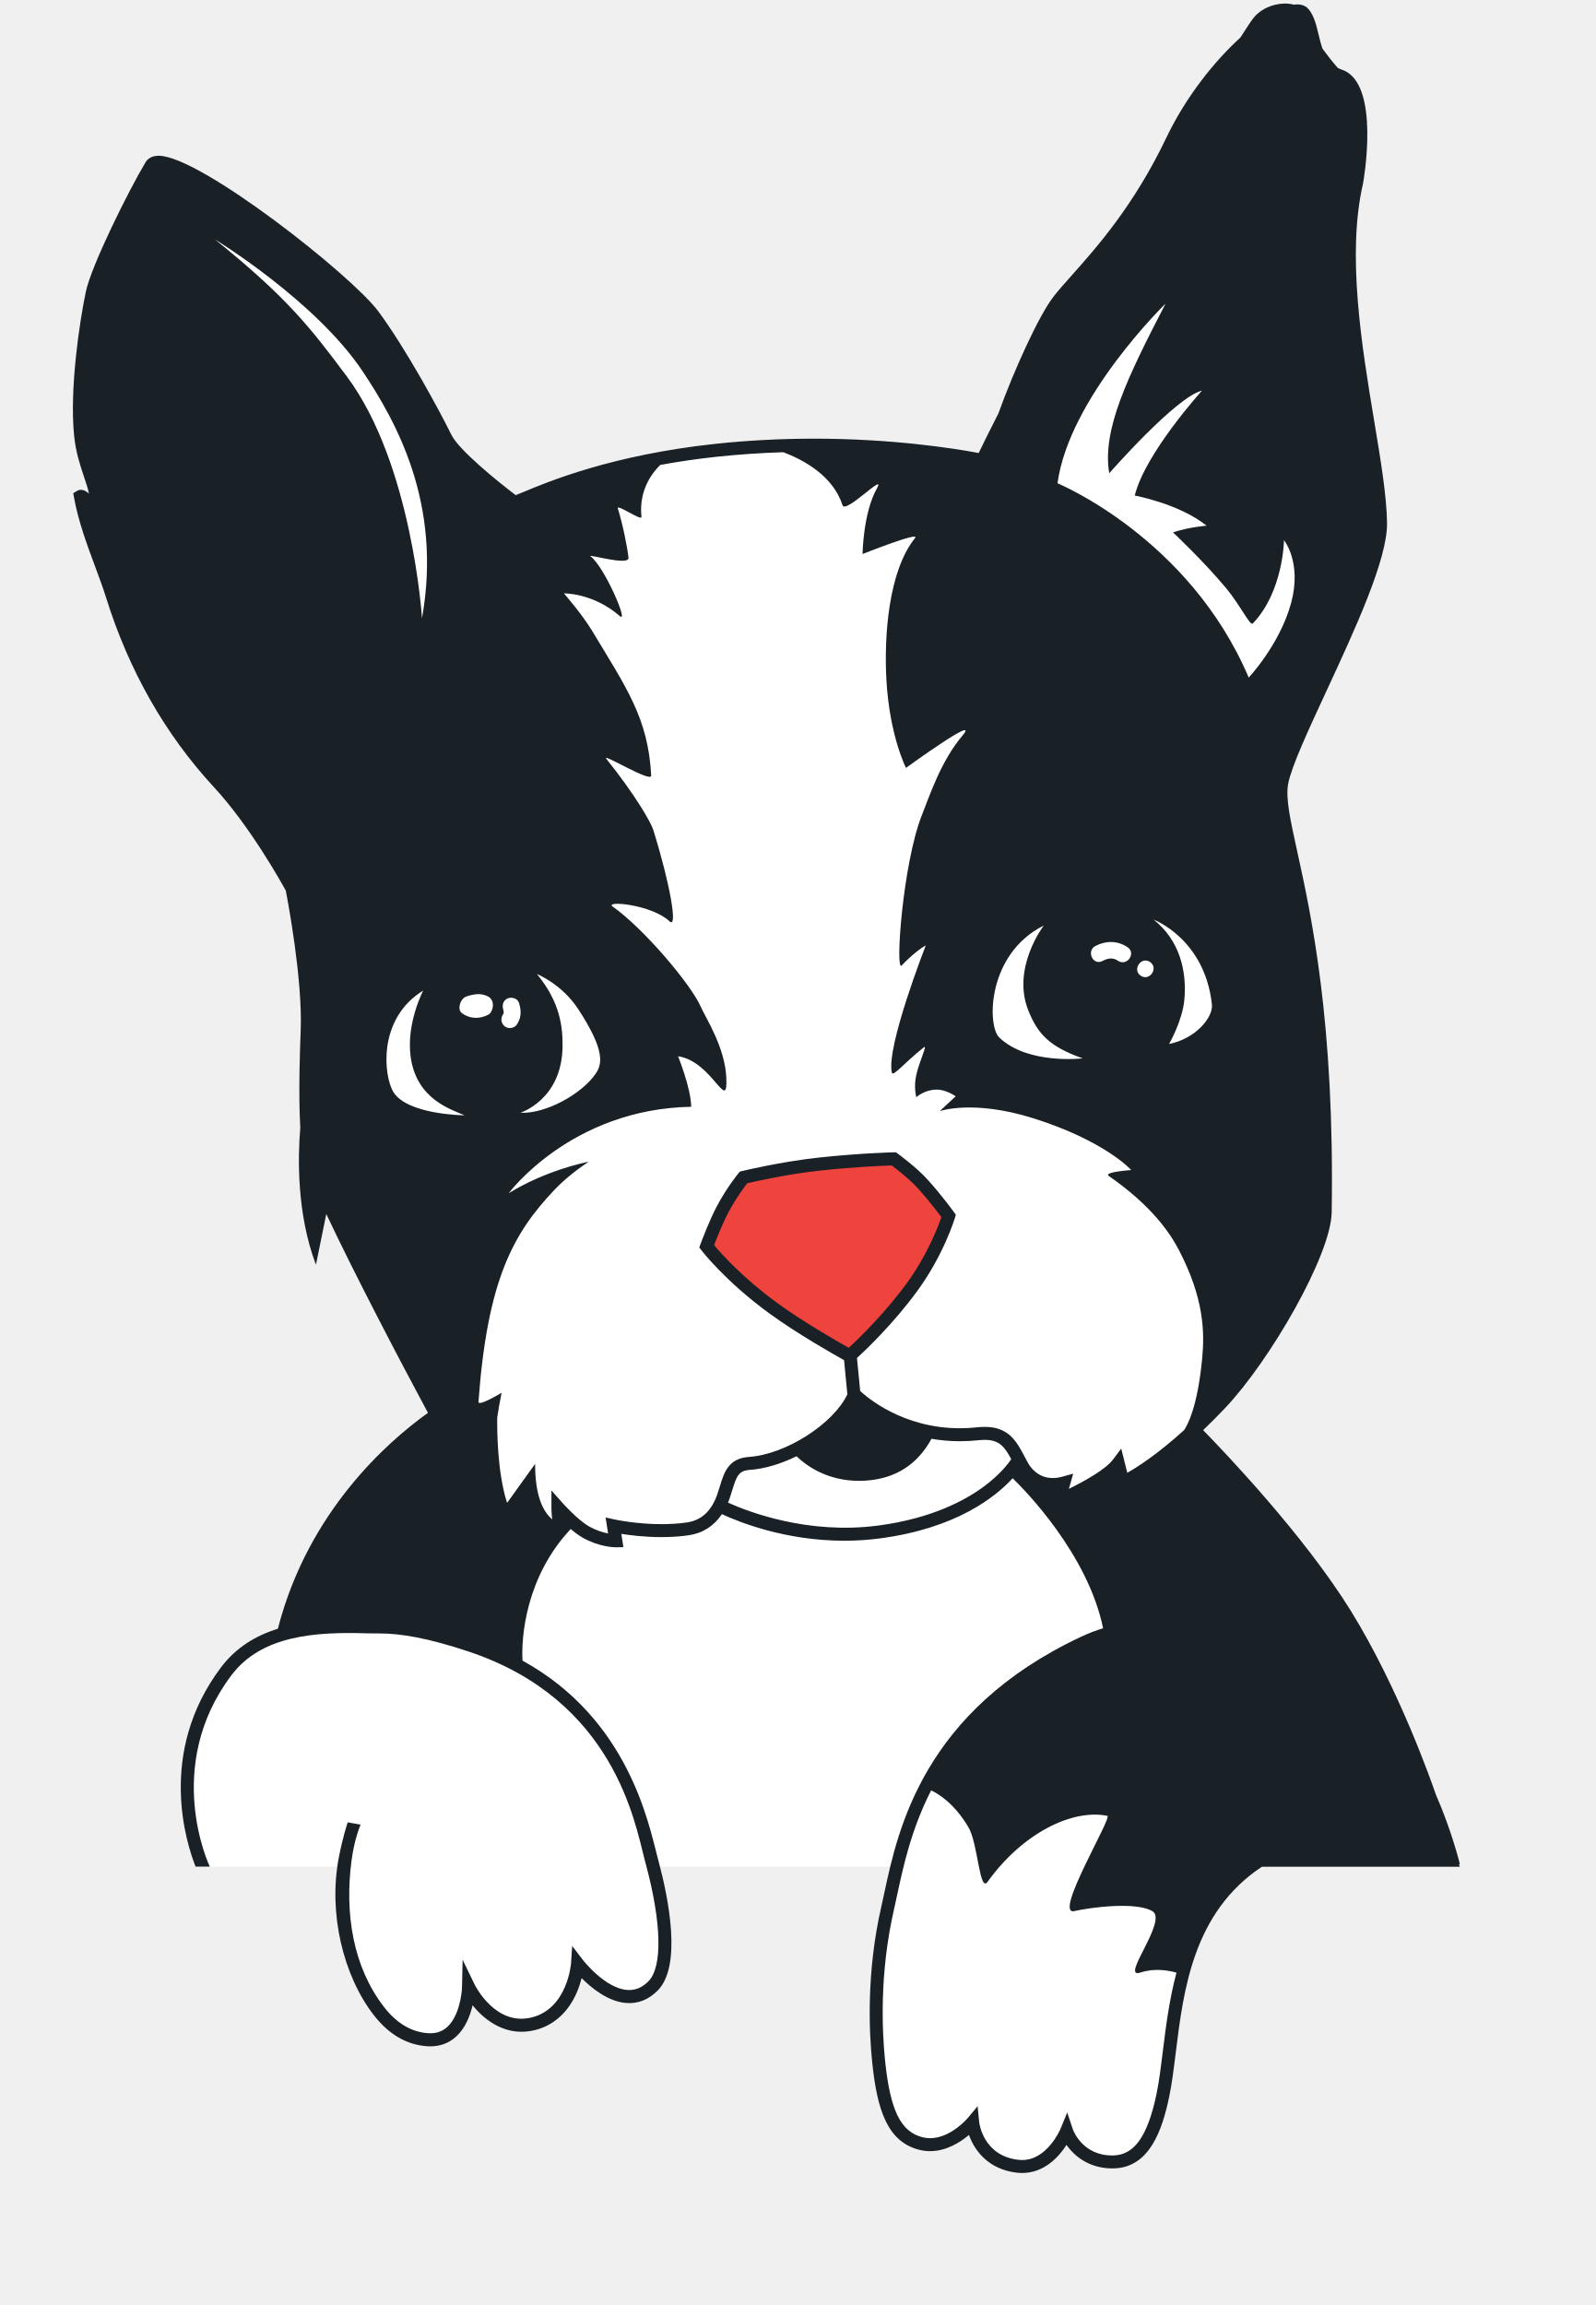
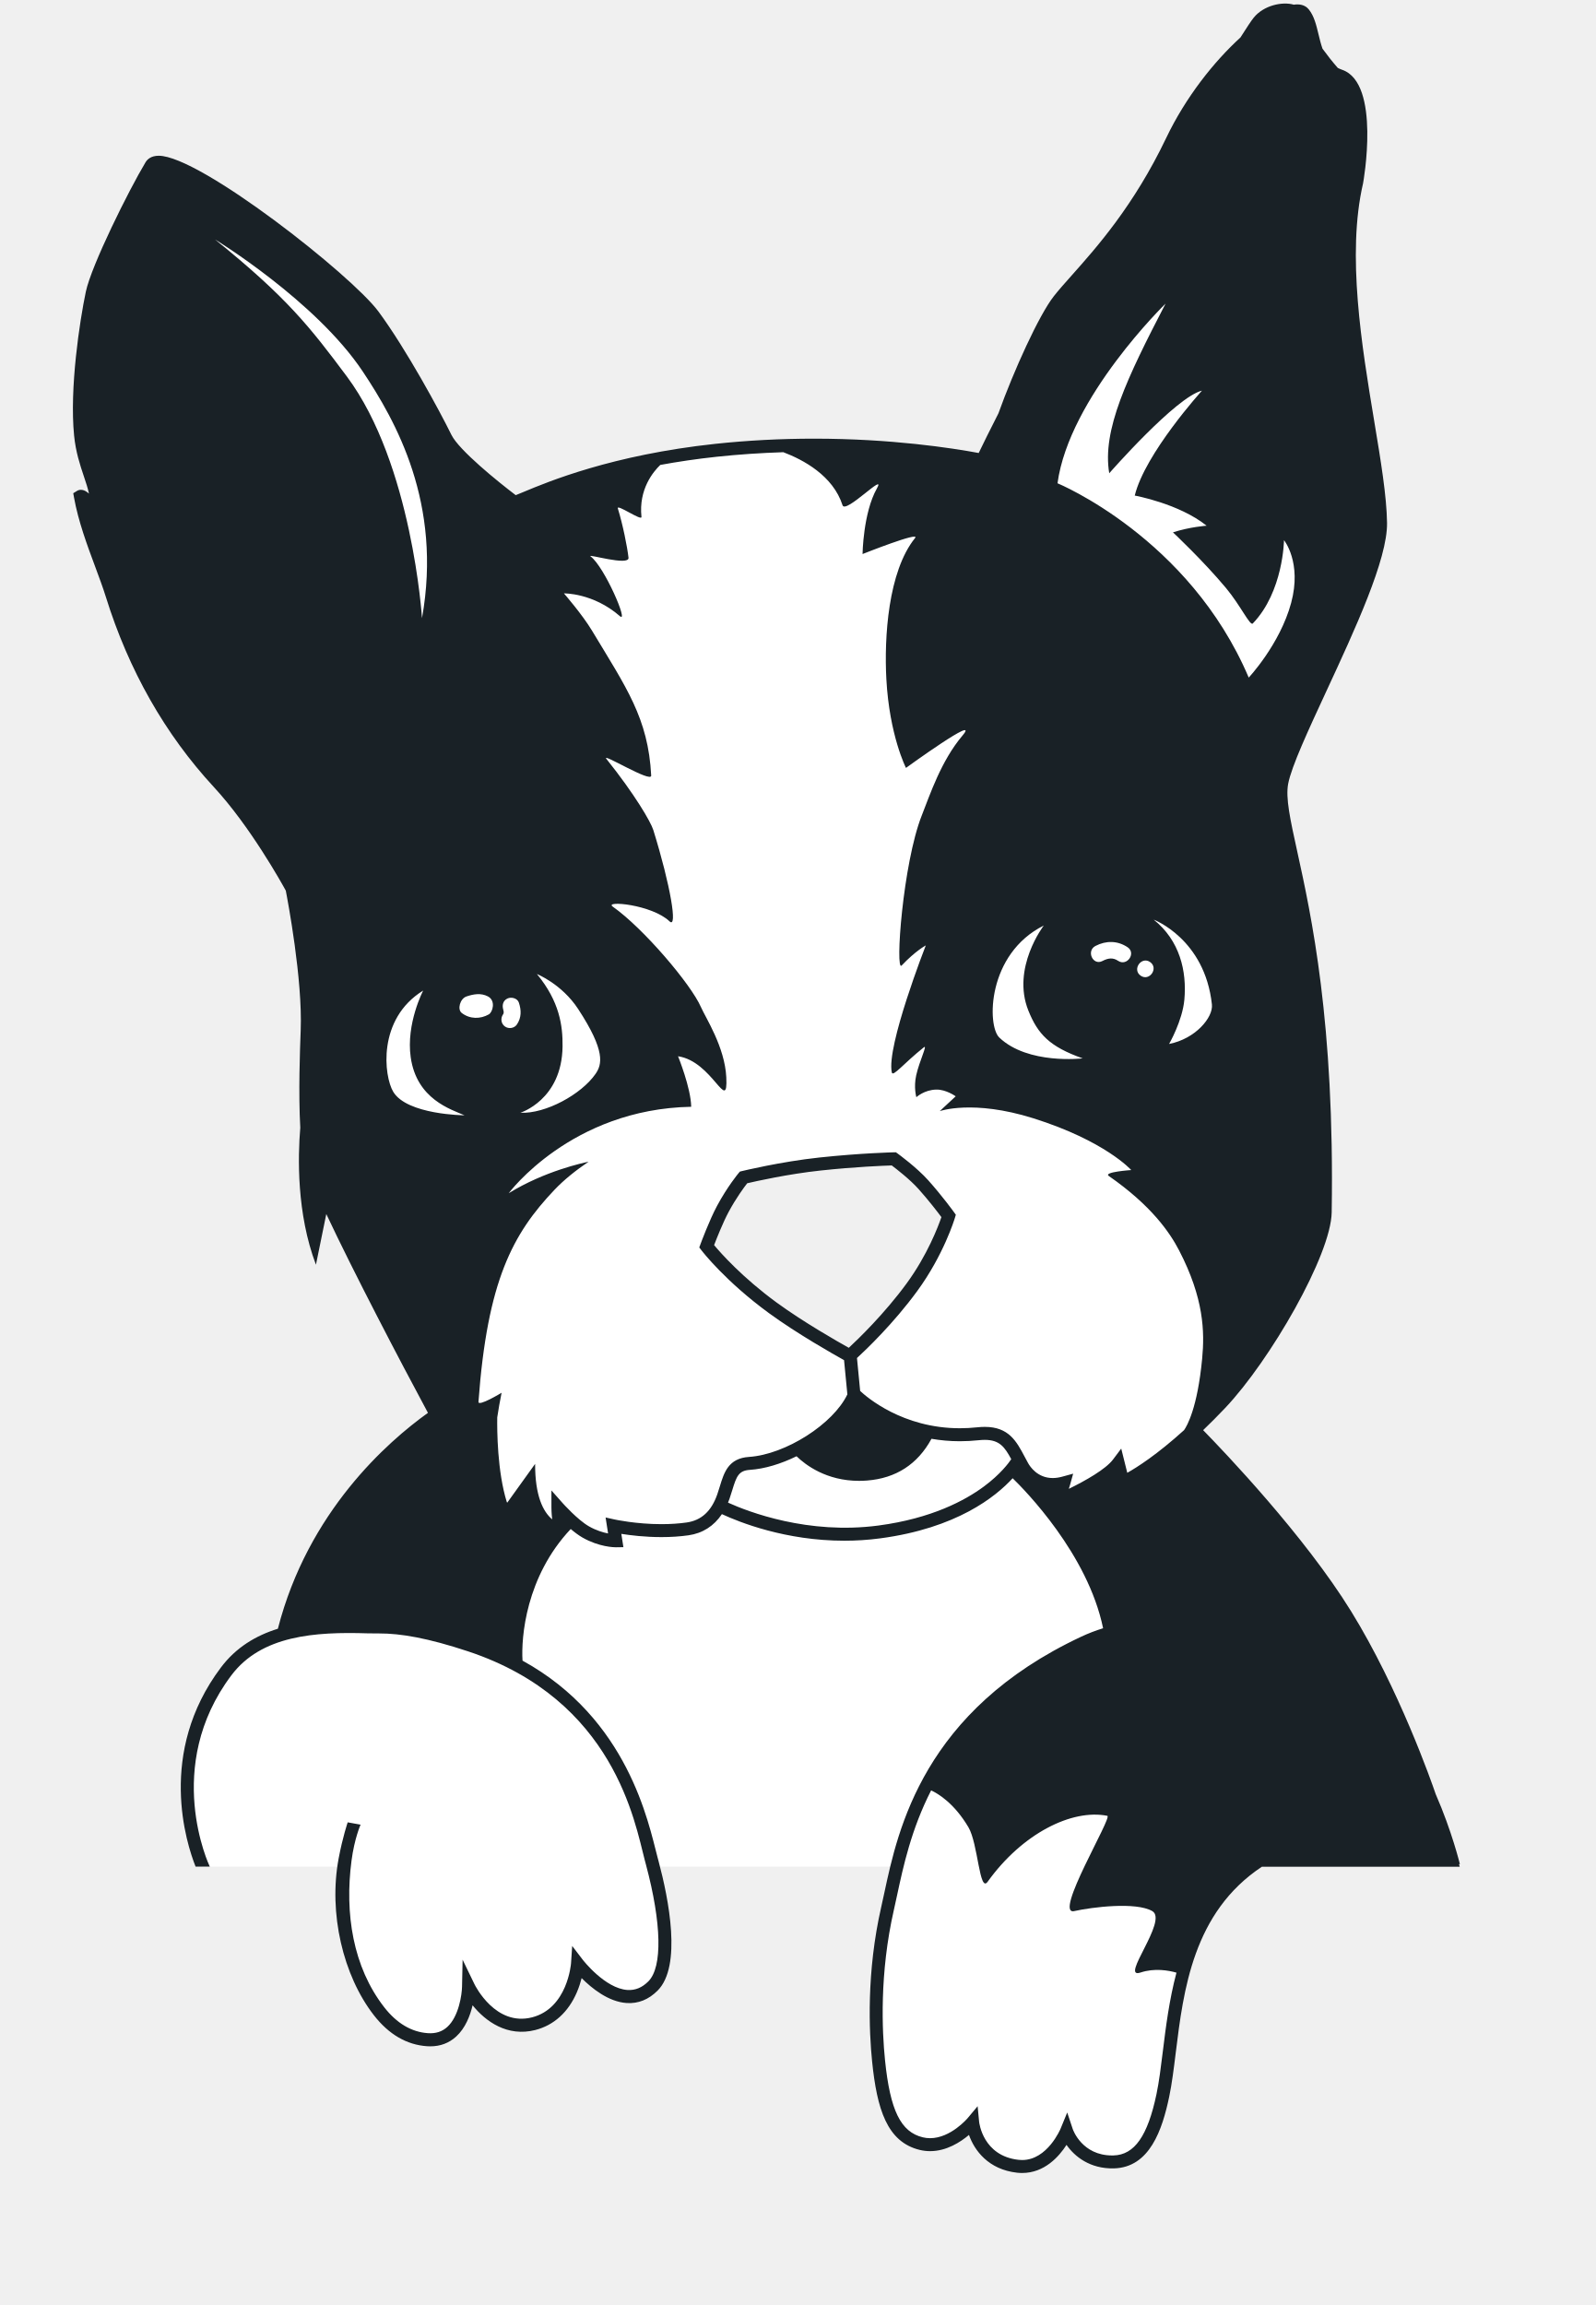
- <svg xmlns="http://www.w3.org/2000/svg" version="1.1" x="0px" y="0px" width="450px" height="650px" viewBox="0 0 450 650" enable-background="new 0 0 450 650" xml:space="preserve">
+ <svg xmlns="http://www.w3.org/2000/svg" version="1.1" id="Layer_1" x="0px" y="0px" width="450px" height="650px" viewBox="0 0 450 650" enable-background="new 0 0 450 650" xml:space="preserve">
  <g>
-     <path fill="#FFFFFF" d="M350,215.5c2.431-12.742,39.533-51.652,39.304-68.005C388.996,125.663,341.014,67.839,335,75.5     c-6.006,7.664-55.291,47.847-55.299,54.864c0,0-34.245-8.036-77.774-3.38c-36.013,3.853-54.613,14.425-56.861,14.667     c0,0-16.491-12.276-19.405-18.205c-2.911-5.924-12.395-23.631-20.384-34.473C97.29,78.129,60.007,58.999,55.5,66.5     c-4.511,7.502,76.633,382.943,82.5,393c0.502,0.86-28.492-1.865-47.742-0.615s-28.5,11.75-35,29.25s1.75,38.25,1.75,38.25h40     l-0.075,4.5c-0.007,37.318,15.948,43.441,25.573,43.441c10,0,8.69-17.502,8.69-17.502s4.643,14.168,16.643,14.168     s15-17.334,15-17.334s4.169,10.393,18.169,8.893c10.114-1.084,6.749-20.354,4.565-30.289l-1.315-5.877h68.231     c-0.868,4.026-1.895,9.035-2.942,14.685c-1.889,10.191-6.155,54.181,5.818,61.435c9.759,5.912,18.813-3.617,18.813-3.617     s2.413,8.373,11.216,11.578c7.77,2.828,14.22-6.656,15.63-8.926c-0.567,2.456,7.212,10.16,16.933,7.478     c8.209-2.264,10.208-16.994,13.025-39.798c3.979-32.201,19.899-41.608,19.899-41.608l-23.273-116.639     C366,395,347.57,228.239,350,215.5z M170.219,492.838c-0.888-1.424-2.059-3.168-3.714-5.231c3.167,3.438,5.003,5.778,5.003,5.778     l3.437,8.175C172.64,497.097,170.219,492.838,170.219,492.838z" />
-     <path fill="#EF433D" d="M231.211,328.249c11.909-1.275,20.844-1.458,20.844-1.458s5.195,3.767,8.344,7.288     c3.939,4.404,7.118,8.816,7.118,8.816s-3.007,10.051-10.359,20.102c-7.93,10.854-17.541,19.33-17.541,19.33     s-12.421-6.75-21.679-13.514c-12.195-8.916-18.666-17.357-18.666-17.357s2.401-6.518,4.562-10.549     c2.844-5.291,5.832-8.879,5.832-8.879S220.361,329.408,231.211,328.249z" />
+     <path fill="#FFFFFF" d="M350,215.5c2.432-12.742,39.533-51.652,39.305-68.005C388.996,125.663,341.014,67.839,335,75.5   c-6.006,7.664-55.291,47.847-55.299,54.864c0,0-34.245-8.036-77.774-3.38c-36.013,3.853-54.613,14.425-56.861,14.667   c0,0-16.491-12.276-19.405-18.205c-2.911-5.924-12.395-23.631-20.384-34.473C97.29,78.129,60.007,58.999,55.5,66.5   c-4.511,7.502,76.633,382.943,82.5,393c0.502,0.86-28.492-1.865-47.742-0.615s-28.5,11.75-35,29.25s1.75,38.25,1.75,38.25h40   l-0.075,4.5c-0.007,37.318,15.948,43.441,25.573,43.441c10,0,8.69-17.502,8.69-17.502s4.643,14.168,16.643,14.168   s15-17.334,15-17.334s4.169,10.393,18.169,8.893c10.114-1.084,6.749-20.354,4.565-30.289l-1.315-5.877h68.231   c-0.868,4.026-1.896,9.035-2.942,14.686c-1.889,10.19-6.154,54.181,5.818,61.435c9.759,5.912,18.812-3.617,18.812-3.617   s2.413,8.373,11.217,11.578c7.77,2.828,14.22-6.656,15.629-8.926c-0.566,2.456,7.213,10.16,16.934,7.478   c8.209-2.264,10.208-16.993,13.025-39.798c3.979-32.2,19.898-41.607,19.898-41.607l-23.273-116.64   C366,395,347.57,228.239,350,215.5z M170.219,492.838c-0.888-1.424-2.059-3.168-3.714-5.23c3.167,3.438,5.003,5.777,5.003,5.777   l3.437,8.175C172.64,497.097,170.219,492.838,170.219,492.838z M257.158,362.997c-7.93,10.854-17.541,19.33-17.541,19.33   s-12.422-6.75-21.679-13.515c-12.195-8.916-18.666-17.356-18.666-17.356s2.401-6.519,4.562-10.549   c2.844-5.291,5.832-8.879,5.832-8.879s10.695-2.62,21.545-3.779c11.909-1.275,20.844-1.458,20.844-1.458s5.195,3.767,8.344,7.288   c3.939,4.404,7.119,8.815,7.119,8.815S264.51,352.946,257.158,362.997z" />
    <path d="M193.287,294.547" />
-     <path fill="#192126" d="M411.675,525.677c0,0-2.242-9.286-6.806-19.702c-1.203-3.519-10.363-29.714-23.861-51.59     c-13.155-21.321-35.719-44.938-41.733-51.089c1.971-1.884,4.049-3.965,6.232-6.271c12.666-13.377,29.824-43.086,30.018-55.14     c0.859-53.662-5.765-83.811-9.724-101.824c-1.991-9.063-3.307-15.052-2.544-19.052c0.931-4.877,5.718-15.205,10.787-26.139     c8.078-17.425,17.233-37.176,17.09-47.402c-0.106-7.594-1.741-17.435-3.634-28.829c-3.468-20.882-7.784-46.869-3.132-66.913     c0.064-0.278,5.113-28.274-5.91-32.052c-0.44-0.151-0.839-0.332-1.216-0.526c-1.457-1.659-2.941-3.533-4.304-5.414     c-0.453-1.278-0.788-2.656-1.127-4.062c-0.642-2.665-1.248-5.182-2.758-7.043c-0.515-0.634-1.494-1.39-3.237-1.39     c-0.306,0-0.636,0.035-0.977,0.085c-3.196-0.945-8.483,0.166-11.311,3.668c-0.67,0.831-1.981,2.815-3.741,5.587     c-7.391,6.744-15.37,16.694-20.946,28.366c-9.076,19.001-19.608,30.832-26.577,38.66c-2.008,2.255-3.742,4.203-5.1,5.933     c-4.176,5.329-11.284,20.958-15.608,33.015c-2.388,4.67-4.314,8.594-5.57,11.192c-7.504-1.394-24.63-4.044-46.415-4.044     c-9.405,0-18.772,0.492-27.84,1.461c-29.084,3.111-47.229,10.697-54.059,13.553c-0.834,0.349-1.687,0.705-2.242,0.92     c-4.948-3.748-16.008-12.687-18.127-16.997c-3.3-6.717-12.667-24.049-20.553-34.751c-7.553-10.256-50.367-43.965-61.989-43.965     c-2.16,0-3.214,1.001-3.719,1.84c-4.7,7.818-15.281,29.093-16.84,36.515c-1.724,8.199-4.634,27.228-3.304,40.567     c0.462,4.637,1.675,8.265,2.746,11.465c0.599,1.79,1.13,3.379,1.445,4.883c-0.792-0.684-1.479-1.071-2.258-1.071     c-0.398,0-0.784,0.109-1.117,0.314l-1.059,0.654l0.22,1.225c1.195,6.671,3.723,13.466,5.954,19.461     c1.129,3.036,2.196,5.903,3.015,8.531c6.449,20.717,16.714,38.782,30.508,53.693c10.172,11.001,19.072,27.019,20.239,29.153     c0.524,2.697,4.758,25,4.202,39.396c-0.207,5.436-0.669,17.621-0.116,27.463c-0.689,8.159-1.06,24.167,4.416,38.634l2.92-14.297     c7.747,16.479,20.67,41.208,28.667,56.066c-11.376,8.151-33.828,27.829-42.321,60.883c-6.279,1.948-11.836,5.304-16.064,10.927     c-18.069,24.02-9.718,49.682-7.14,56.158h4.005l-0.027-0.057c-0.135-0.279-13.282-28.111,6.107-53.887     c8.447-11.234,23.492-12.328,38.484-11.84c1.009,0.033,2.074,0.033,3.206,0.027c6.011-0.016,13.731,1.287,25.107,5.066     c41.222,13.689,47.022,48.412,49.762,58.785l0.359,1.357c4.434,16.574,4.689,28.871,0.682,32.895     c-1.774,1.783-3.698,2.568-5.882,2.441c-6.349-0.412-12.568-8.447-12.63-8.529l-2.976-3.889l-0.327,4.885     c-0.009,0.125-0.962,12.664-10.979,15.246c-10.271,2.639-16.018-8.867-16.256-9.354l-3.337-6.902l-0.164,7.664     c-0.045,2.129-0.879,8.309-4.146,11.291c-1.471,1.344-3.264,1.916-5.482,1.768c-4.648-0.326-8.794-2.791-12.323-7.328     c-8.834-11.359-11.163-26.475-9.215-41.312c0.824-6.275,2.553-10.162,2.553-10.162l-3.626-0.656c0,0-1.416,4.115-2.552,10.162     c-2.901,15.434,1.229,33.041,9.932,44.232c4.199,5.398,9.237,8.34,14.976,8.74c0.319,0.021,0.634,0.033,0.944,0.033     c2.83,0,5.275-0.924,7.279-2.754c2.621-2.393,3.958-5.916,4.639-8.822c3.639,4.521,9.8,9.002,17.698,6.969     c5.243-1.352,9.288-5.021,11.696-10.613c0.617-1.434,1.051-2.816,1.354-4.018c2.8,2.82,7.534,6.688,12.695,7.027     c3.266,0.213,6.208-0.971,8.743-3.52c6.869-6.898,3.115-25.797,0.266-36.447l-0.356-1.346c-2.496-9.448-8.217-38.862-38.017-55.241     c-0.409-6.523,0.923-23.675,13.594-37.115c1.083,0.917,2.229,1.785,3.32,2.408c4.667,2.666,8.909,2.743,9.377,2.743l2.157-0.032     l-0.586-3.752c2.522,0.402,6.641,0.912,11.329,0.912c2.681,0,5.24-0.17,7.607-0.506c3.976-0.564,7.17-2.607,9.427-5.97     c4.93,2.289,17.964,7.497,34.518,7.497c3.26,0,6.657-0.202,10.154-0.669c21.51-2.868,32.533-11.72,37.314-16.95     c3.376,3.271,21.199,21.343,25.508,42.301c-2.07,0.638-4.135,1.426-6.186,2.388c-44.484,20.872-51.645,54.237-55.492,72.162     c-0.303,1.411-0.588,2.741-0.872,3.979c-4.237,18.489-3.438,35.287-2.584,43.654c1.361,13.344,4.167,22.688,13.436,24.927     c0.949,0.229,1.928,0.346,2.908,0.346c4.639,0,8.578-2.558,10.965-4.576c1.544,4.383,5.473,9.742,13.542,10.653     c0.484,0.055,0.972,0.082,1.449,0.082c6.307,0,10.406-4.638,12.519-7.926c2.286,3.28,6.608,6.787,13.367,6.627     c10.11-0.265,13.639-10.922,15.582-20.178c0.769-3.657,1.294-7.912,1.849-12.418c2.177-17.653,4.88-39.59,24.288-52.464h55.798     l-0.217-0.746L411.675,525.677z M329.676,294.391c0,0,3.761-6.511,4.303-12.469c0.735-8.085-1.295-16.708-8.646-22.588     c0,0,14.417,5.417,16.417,23.917C342.146,286.919,337.103,292.947,329.676,294.391z M328.682,85.615     c-10.907,21.04-17.927,35.668-15.886,47.844c0,0,18.872-21.574,26.145-23.292c0,0-16.053,17.693-18.951,29.582     c0,0,12.459,2.247,20.267,8.498c0,0-4.678,0.319-9.492,1.873c0,0,8.576,8.042,14.955,15.698c4.11,4.928,6.787,10.798,7.555,9.999     c8.619-8.95,8.802-23.491,8.802-23.491s5.106,6.254,2.01,17.705c-3.165,11.693-11.959,21.044-11.959,21.044     c-16.792-39.508-53.92-54.795-53.92-54.795C301.514,112.049,328.682,85.615,328.682,85.615z M321.648,275.129     c-2.469-1.728,0.21-5.559,2.679-3.832C326.798,273.026,324.12,276.857,321.648,275.129z M315.291,270.945     c-1.42-0.949-2.773-0.802-4.423,0.057c-2.675,1.392-4.627-2.857-1.957-4.247c2.985-1.553,6.234-1.53,9.058,0.358     C320.477,268.79,317.794,272.618,315.291,270.945z M294.333,261c0,0-9.18,11.963-4.333,24c2.659,6.603,5.94,10.15,15.312,13.458     c0,0-15.436,1.84-23.521-5.878C278.299,289.247,278.333,269,294.333,261z M151.408,274.673c0,0,6.992,2.788,11.618,9.85     c7.802,11.909,6.74,15.66,4.913,18.307c-3.962,5.742-14.094,11.32-21.209,10.962c0,0,11.727-3.605,11.908-18.698     C158.706,289.337,157.834,282.456,151.408,274.673z M141.984,285.028c-0.014-0.064-0.208-0.74-0.041-0.237     c-0.415-1.249-0.141-2.608,1.156-3.217c1.083-0.511,2.801-0.096,3.218,1.156c0.714,2.152,0.751,4.211-0.546,6.161     c-0.73,1.096-2.313,1.327-3.368,0.583c-1.098-0.773-1.312-2.273-0.583-3.368c0.042-0.068,0.069-0.111,0.089-0.141     c0.031-0.073,0.064-0.145,0.091-0.22c0.003-0.01,0.004-0.013,0.006-0.021c0.015-0.107,0.028-0.214,0.033-0.321     C142.025,285.277,142.009,285.152,141.984,285.028z M60.635,67.522c0,0,28.415,17.345,41.661,37.238     c9.25,13.894,22.503,37.126,16.707,69.558c0,0-2.766-43.449-21.188-68.152C87.359,92.151,80.916,83.885,60.635,67.522z      M110.89,307.878c-2.637-4.39-4.556-20.545,8.444-28.545c0,0-4.868,9.304-3.517,18.813c1.684,11.853,11.361,14.682,15.169,16.366     C130.985,314.513,114.799,314.387,110.89,307.878z M130.21,285.657c-1.318-1.007-0.481-4.041,1.316-4.653     c2.049-0.698,4.105-1.033,6.05-0.027c2.303,1.191,1.375,4.449,0.259,5.079C135.43,287.415,132.504,287.411,130.21,285.657z      M277.458,419.18c-5.286,3.919-14.729,9.01-29.7,11.006c-19.88,2.65-36.732-3.859-42.46-6.451c0.151-0.367,0.295-0.743,0.431-1.131     c0.29-0.829,0.538-1.64,0.774-2.415c1.188-3.896,1.796-5.486,4.953-5.695c4.206-0.28,8.797-1.698,13.165-3.836     c2.524,2.445,8.409,6.934,17.616,6.934c0.725,0,1.473-0.027,2.238-0.087c8.176-0.628,14.29-4.591,18.198-11.773     c2.485,0.427,5.141,0.69,7.994,0.69c1.754,0,3.546-0.097,5.324-0.287c0.606-0.065,1.182-0.098,1.712-0.098     c4.176,0,5.619,2.029,7.462,5.444C284.452,412.552,282.118,415.726,277.458,419.18z M219.026,367.326     c-9.702-7.093-15.764-13.943-17.655-16.209c0.747-1.946,2.5-6.378,4.087-9.338c2.139-3.979,4.385-6.991,5.253-8.104     c2.4-0.561,11.55-2.616,20.696-3.593c9.916-1.062,17.837-1.363,20.061-1.431c1.346,1.012,5.131,3.944,7.558,6.656     c2.882,3.223,5.377,6.485,6.444,7.916c-0.894,2.598-3.949,10.688-9.8,18.687c-6.277,8.591-13.715,15.752-16.317,18.165     C236.083,378.249,226.461,372.758,219.026,367.326z M327.914,578.437c-0.546,4.427-1.062,8.608-1.798,12.114     c-2.477,11.789-6.207,17.115-12.096,17.27c-0.139,0.004-0.274,0.006-0.409,0.006c-8.448,0-11.001-7.142-11.103-7.438l-1.559-4.677     l-1.871,4.562c-0.037,0.088-3.711,8.845-10.848,8.845c-0.341,0-0.69-0.02-1.038-0.06c-9.979-1.126-11.049-10.372-11.089-10.759     l-0.418-4.362l-2.809,3.363c-0.047,0.057-4.792,5.658-10.602,5.658c-0.691,0-1.38-0.082-2.048-0.243     c-6.224-1.503-9.211-7.598-10.653-21.739c-0.831-8.144-1.608-24.488,2.511-42.465c0.287-1.254,0.576-2.601,0.883-4.029     c1.744-8.124,4.005-18.65,9.608-29.604c2.006,0.931,6.515,3.636,10.512,10.384c2.75,4.642,3.085,18.634,5.42,15.384     c9.751-13.595,23.751-20.593,33.751-18.594c1.532,0.306-15.326,28.193-9.326,26.864c5.023-1.115,17.336-2.663,22,0     c4.586,2.618-9.328,19.33-3.329,17.331c3.974-1.322,7.922-0.606,10.152,0.033C329.699,563.989,328.745,571.691,327.914,578.437z      M339,383.116c-1.329,14.003-4.297,19.037-5.104,20.175c-7.649,6.928-13.255,10.487-16.011,12.03l-1.708-6.83l-2.308,3.077     c-2.062,2.751-7.781,5.984-12.468,8.278c0.167-0.487,0.287-0.896,0.363-1.171l0.86-3.104l-3.107,0.851     c-0.917,0.251-1.812,0.379-2.661,0.379c-4.275,0-6.393-3.223-6.941-4.213c-0.341-0.612-0.659-1.214-0.968-1.796     c-2.294-4.329-4.462-8.417-11.245-8.417c-0.66,0-1.367,0.04-2.102,0.118c-1.649,0.177-3.31,0.267-4.935,0.267     c-16.138,0-26.29-8.813-28.102-10.518l-0.899-9.284c2.504-2.299,10.264-9.683,16.979-18.873     c7.454-10.189,10.511-20.238,10.637-20.661l0.26-0.869l-0.53-0.736c-0.132-0.184-3.282-4.542-7.24-8.968     c-3.244-3.626-8.417-7.392-8.636-7.551l-0.5-0.363l-0.619,0.013c-0.09,0.002-9.152,0.199-21.002,1.469     c-10.847,1.158-21.679,3.795-21.787,3.821l-0.589,0.145l-0.389,0.466c-0.126,0.152-3.141,3.792-6.04,9.188     c-2.196,4.097-4.567,10.511-4.667,10.782l-0.351,0.952l0.618,0.806c0.271,0.354,6.772,8.755,19.041,17.725     c7.982,5.831,18.385,11.704,21.169,13.249l0.934,9.646c-3.954,8.333-17.394,16.954-27.742,17.645     c-5.805,0.383-7.029,4.397-8.213,8.279c-0.223,0.73-0.455,1.494-0.728,2.276c-1.66,4.75-4.487,7.345-8.643,7.935     c-2.198,0.312-4.584,0.47-7.093,0.47c-7.163,0-13.081-1.291-13.14-1.304l-2.619-0.579l0.704,4.505     c-1.402-0.271-3.348-0.835-5.406-2.011c-3.194-1.825-7.331-6.464-7.373-6.511l-3.2-3.604v4.818c0,0.082,0.007,1.671,0.217,3.337     c-2.579-2.174-4.833-6.641-4.82-15.647l-7.839,10.916c-0.044-0.039-0.088-0.078-0.132-0.117     c-2.713-8.699-2.761-20.364-2.705-23.916c0.345-2.265,0.748-4.597,1.226-6.941c0,0-6.63,4.035-6.521,2.553     c2.503-34.248,9.705-47.416,21.397-59.744c2.775-2.924,6.12-5.57,9.657-7.961c-1.396,0.279-12.372,2.607-22.523,8.883     c0,0,17.575-23.75,51.457-24.376c-0.079-5.341-3.709-14.247-3.709-14.247c9.73,1.429,14.111,16.406,13.608,5.957     c-0.411-8.584-5.854-16.839-7.161-19.843c-2.777-6.381-16.203-22.219-24.86-28.308c-2.543-1.791,11.007-0.635,16.023,4.157     c2.322,2.212,0.291-10.073-4.587-25.765C183.524,231.776,179,224,171,214c-1.55-1.938,12.746,6.924,12.631,4.703     c-0.834-16.205-7.05-24.832-16.691-40.866c-2.765-4.594-7.913-10.503-7.913-10.503s8.21-0.185,15.779,6.419     c2.587,2.256-4.31-13.901-8.284-16.873c-1.093-0.814,10.974,2.84,10.712,0.398c-0.328-3.002-1.614-9.401-3.005-13.886     c-0.46-1.461,6.8,3.682,6.66,2.375c-0.834-7.798,3.362-12.792,5.307-14.658c4.873-0.896,10.177-1.691,15.925-2.306     c6.143-0.657,12.431-1.075,18.771-1.283c5.654,2.142,14.024,6.621,16.7,14.96c0.825,2.566,12.443-9.623,9.685-4.742     c-3.894,6.903-4.044,18.499-4.044,18.499s16.441-6.545,14.806-4.516c-7.63,9.465-8.726,28.113-8.093,39.784     c0.861,15.898,5.531,25.041,5.531,25.041s21.326-15.489,15.934-9.117c-6.027,7.131-9.163,16.66-11.486,22.542     c-5.341,13.543-7.559,44.312-5.668,42.3c3.889-4.121,6.807-5.67,6.807-5.67s-11.191,28.545-9.58,35.828     c0.305,1.359,3.286-2.507,9.028-7.09c1.147-0.919-1.258,3.864-2.152,7.896c-0.762,3.441,0.044,6.169,0.044,6.169     s2.245-2.091,5.642-2.144c2.759-0.051,5.45,1.894,5.45,1.894L265,313.333c0,0,9.333-3.333,26.333,2     C311.676,321.715,319,329.95,319,329.95s-7.961,0.535-6.333,1.666c12,8.334,17.204,15.93,19.833,21     C339.5,366.116,339.719,375.546,339,383.116z" />
+     <path fill="#192126" d="M411.675,525.677c0,0-2.242-9.286-6.806-19.702c-1.203-3.519-10.363-29.714-23.861-51.59   c-13.154-21.32-35.719-44.938-41.732-51.089c1.971-1.884,4.049-3.965,6.231-6.271c12.666-13.377,29.824-43.086,30.019-55.141   c0.858-53.662-5.766-83.811-9.725-101.824c-1.99-9.063-3.307-15.052-2.544-19.052c0.931-4.877,5.718-15.205,10.787-26.139   c8.078-17.425,17.233-37.176,17.09-47.402c-0.106-7.594-1.741-17.435-3.634-28.829c-3.468-20.882-7.784-46.869-3.132-66.913   c0.063-0.278,5.112-28.274-5.91-32.052c-0.44-0.151-0.839-0.332-1.216-0.526c-1.457-1.659-2.941-3.533-4.305-5.414   c-0.453-1.278-0.787-2.656-1.127-4.062c-0.642-2.665-1.248-5.182-2.758-7.043c-0.515-0.634-1.494-1.39-3.236-1.39   c-0.307,0-0.637,0.035-0.978,0.085c-3.196-0.945-8.483,0.166-11.312,3.668c-0.67,0.831-1.98,2.815-3.74,5.587   c-7.391,6.744-15.37,16.694-20.946,28.366c-9.075,19.001-19.608,30.832-26.577,38.66c-2.008,2.255-3.742,4.203-5.1,5.933   c-4.176,5.329-11.284,20.958-15.607,33.015c-2.389,4.67-4.314,8.594-5.57,11.192c-7.504-1.394-24.631-4.044-46.416-4.044   c-9.404,0-18.771,0.492-27.839,1.461c-29.084,3.111-47.229,10.697-54.059,13.553c-0.834,0.349-1.687,0.705-2.242,0.92   c-4.948-3.748-16.008-12.687-18.127-16.997c-3.3-6.717-12.667-24.049-20.553-34.751c-7.553-10.256-50.367-43.965-61.989-43.965   c-2.16,0-3.214,1.001-3.719,1.84c-4.7,7.818-15.281,29.093-16.84,36.515c-1.724,8.199-4.634,27.228-3.304,40.567   c0.462,4.637,1.675,8.265,2.746,11.465c0.599,1.79,1.13,3.379,1.445,4.883c-0.792-0.684-1.479-1.071-2.258-1.071   c-0.398,0-0.784,0.109-1.117,0.314l-1.059,0.654l0.22,1.225c1.195,6.671,3.723,13.466,5.954,19.461   c1.129,3.036,2.196,5.903,3.015,8.531c6.449,20.717,16.714,38.782,30.508,53.693C70.524,233,79.424,249.018,80.591,251.152   c0.524,2.697,4.758,25,4.202,39.396c-0.207,5.436-0.669,17.621-0.116,27.463c-0.689,8.159-1.06,24.167,4.416,38.634l2.92-14.297   c7.747,16.479,20.67,41.208,28.667,56.066c-11.376,8.151-33.828,27.829-42.321,60.883c-6.279,1.948-11.836,5.304-16.064,10.927   c-18.069,24.021-9.718,49.683-7.14,56.158h4.005l-0.027-0.057c-0.135-0.279-13.282-28.111,6.107-53.887   c8.447-11.234,23.492-12.328,38.484-11.841c1.009,0.033,2.074,0.033,3.206,0.027c6.011-0.016,13.731,1.287,25.107,5.066   c41.222,13.688,47.022,48.412,49.762,58.784l0.359,1.357c4.434,16.574,4.689,28.871,0.682,32.896   c-1.774,1.782-3.698,2.567-5.882,2.44c-6.349-0.412-12.568-8.447-12.63-8.529l-2.976-3.889l-0.327,4.885   c-0.009,0.125-0.962,12.664-10.979,15.246c-10.271,2.64-16.018-8.867-16.256-9.354l-3.337-6.902l-0.164,7.664   c-0.045,2.129-0.879,8.309-4.146,11.291c-1.471,1.344-3.264,1.916-5.482,1.768c-4.648-0.325-8.794-2.791-12.323-7.327   c-8.834-11.359-11.163-26.476-9.215-41.312c0.824-6.275,2.553-10.162,2.553-10.162l-3.626-0.656c0,0-1.416,4.115-2.552,10.162   c-2.901,15.435,1.229,33.041,9.932,44.232c4.199,5.397,9.237,8.34,14.976,8.74c0.319,0.021,0.634,0.032,0.944,0.032   c2.83,0,5.275-0.924,7.279-2.754c2.621-2.393,3.958-5.916,4.639-8.821c3.639,4.521,9.8,9.002,17.698,6.969   c5.243-1.353,9.288-5.021,11.696-10.613c0.617-1.434,1.051-2.815,1.354-4.018c2.8,2.819,7.534,6.688,12.695,7.026   c3.266,0.213,6.208-0.971,8.743-3.52c6.869-6.898,3.115-25.797,0.266-36.447l-0.356-1.346c-2.496-9.448-8.217-38.862-38.017-55.241   c-0.409-6.523,0.923-23.675,13.594-37.115c1.083,0.917,2.229,1.785,3.32,2.408c4.667,2.666,8.909,2.743,9.377,2.743l2.157-0.032   l-0.586-3.752c2.522,0.402,6.641,0.912,11.329,0.912c2.681,0,5.24-0.17,7.607-0.506c3.976-0.564,7.17-2.607,9.427-5.971   c4.93,2.289,17.964,7.497,34.518,7.497c3.26,0,6.657-0.201,10.154-0.669c21.51-2.868,32.533-11.72,37.314-16.949   c3.375,3.271,21.198,21.343,25.508,42.301c-2.07,0.638-4.135,1.426-6.187,2.388c-44.483,20.872-51.646,54.237-55.491,72.162   c-0.304,1.411-0.589,2.741-0.873,3.979c-4.236,18.489-3.438,35.287-2.584,43.654c1.361,13.344,4.168,22.688,13.437,24.927   c0.948,0.229,1.928,0.347,2.907,0.347c4.64,0,8.578-2.559,10.966-4.576c1.544,4.383,5.473,9.742,13.542,10.653   c0.484,0.055,0.972,0.082,1.449,0.082c6.307,0,10.406-4.639,12.519-7.927c2.286,3.28,6.608,6.787,13.367,6.627   c10.11-0.265,13.639-10.922,15.582-20.178c0.769-3.657,1.294-7.912,1.849-12.418c2.178-17.653,4.881-39.59,24.288-52.464h55.798   l-0.217-0.746L411.675,525.677z M329.676,294.391c0,0,3.762-6.511,4.303-12.469c0.735-8.085-1.295-16.708-8.646-22.588   c0,0,14.417,5.417,16.417,23.917C342.146,286.919,337.104,292.947,329.676,294.391z M328.682,85.615   c-10.906,21.04-17.927,35.668-15.886,47.844c0,0,18.872-21.574,26.146-23.292c0,0-16.053,17.693-18.951,29.582   c0,0,12.459,2.247,20.267,8.498c0,0-4.678,0.319-9.491,1.873c0,0,8.575,8.042,14.954,15.698c4.11,4.928,6.787,10.798,7.556,9.999   c8.619-8.95,8.802-23.491,8.802-23.491s5.106,6.254,2.01,17.705c-3.165,11.693-11.959,21.044-11.959,21.044   c-16.792-39.508-53.92-54.795-53.92-54.795C301.514,112.049,328.682,85.615,328.682,85.615z M321.648,275.129   c-2.469-1.728,0.209-5.559,2.679-3.832C326.798,273.026,324.12,276.857,321.648,275.129z M315.291,270.945   c-1.42-0.949-2.773-0.802-4.423,0.057c-2.675,1.392-4.627-2.857-1.957-4.247c2.985-1.553,6.233-1.53,9.058,0.358   C320.477,268.79,317.794,272.618,315.291,270.945z M294.333,261c0,0-9.181,11.963-4.333,24c2.659,6.603,5.939,10.15,15.312,13.458   c0,0-15.437,1.84-23.521-5.878C278.299,289.247,278.333,269,294.333,261z M151.408,274.673c0,0,6.992,2.788,11.618,9.85   c7.802,11.909,6.74,15.66,4.913,18.307c-3.962,5.742-14.094,11.32-21.209,10.962c0,0,11.727-3.604,11.908-18.698   C158.706,289.337,157.834,282.456,151.408,274.673z M141.984,285.028c-0.014-0.064-0.208-0.74-0.041-0.237   c-0.415-1.249-0.141-2.608,1.156-3.217c1.083-0.511,2.801-0.096,3.218,1.156c0.714,2.152,0.751,4.211-0.546,6.161   c-0.73,1.096-2.313,1.327-3.368,0.583c-1.098-0.773-1.312-2.273-0.583-3.368c0.042-0.068,0.069-0.111,0.089-0.141   c0.031-0.073,0.064-0.145,0.091-0.22c0.003-0.01,0.004-0.013,0.006-0.021c0.015-0.107,0.028-0.214,0.033-0.321   C142.025,285.277,142.009,285.152,141.984,285.028z M60.635,67.522c0,0,28.415,17.345,41.661,37.238   c9.25,13.894,22.503,37.126,16.707,69.558c0,0-2.766-43.449-21.188-68.152C87.359,92.151,80.916,83.885,60.635,67.522z    M110.89,307.878c-2.637-4.39-4.556-20.545,8.444-28.545c0,0-4.868,9.304-3.517,18.813c1.684,11.853,11.361,14.682,15.169,16.366   C130.985,314.513,114.799,314.387,110.89,307.878z M130.21,285.657c-1.318-1.007-0.481-4.041,1.316-4.653   c2.049-0.698,4.105-1.033,6.05-0.027c2.303,1.191,1.375,4.449,0.259,5.079C135.43,287.415,132.504,287.411,130.21,285.657z    M277.458,419.18c-5.286,3.919-14.729,9.011-29.7,11.006c-19.88,2.65-36.732-3.858-42.46-6.45c0.151-0.367,0.295-0.743,0.431-1.132   c0.29-0.828,0.538-1.64,0.774-2.414c1.188-3.896,1.796-5.486,4.953-5.695c4.206-0.28,8.797-1.698,13.165-3.836   c2.523,2.444,8.408,6.934,17.615,6.934c0.726,0,1.474-0.026,2.238-0.087c8.176-0.628,14.291-4.591,18.198-11.772   c2.485,0.427,5.142,0.689,7.994,0.689c1.754,0,3.546-0.097,5.324-0.287c0.606-0.064,1.182-0.098,1.712-0.098   c4.176,0,5.619,2.029,7.462,5.444C284.452,412.552,282.118,415.726,277.458,419.18z M219.026,367.326   c-9.702-7.093-15.764-13.943-17.655-16.209c0.747-1.946,2.5-6.378,4.087-9.338c2.139-3.979,4.385-6.991,5.253-8.104   c2.4-0.561,11.55-2.616,20.696-3.593c9.916-1.062,17.837-1.363,20.061-1.431c1.347,1.012,5.132,3.943,7.558,6.655   c2.883,3.224,5.377,6.485,6.445,7.916c-0.895,2.599-3.949,10.688-9.801,18.688c-6.277,8.591-13.715,15.752-16.316,18.165   C236.083,378.249,226.461,372.758,219.026,367.326z M327.914,578.438c-0.546,4.427-1.062,8.607-1.798,12.113   c-2.478,11.789-6.207,17.115-12.097,17.271c-0.139,0.004-0.273,0.006-0.408,0.006c-8.448,0-11.002-7.143-11.104-7.438l-1.559-4.677   l-1.871,4.562c-0.037,0.088-3.711,8.845-10.848,8.845c-0.342,0-0.69-0.021-1.039-0.061c-9.979-1.126-11.049-10.371-11.088-10.759   l-0.418-4.361l-2.81,3.362c-0.047,0.058-4.792,5.658-10.603,5.658c-0.69,0-1.379-0.082-2.047-0.243   c-6.225-1.503-9.211-7.598-10.653-21.739c-0.831-8.144-1.608-24.487,2.511-42.465c0.287-1.254,0.576-2.601,0.883-4.028   c1.744-8.124,4.006-18.65,9.608-29.604c2.006,0.931,6.515,3.636,10.512,10.384c2.75,4.643,3.085,18.634,5.42,15.384   c9.751-13.595,23.751-20.593,33.751-18.594c1.532,0.307-15.326,28.193-9.326,26.864c5.023-1.115,17.336-2.663,22,0   c4.586,2.618-9.328,19.33-3.328,17.331c3.974-1.322,7.922-0.606,10.151,0.033C329.699,563.989,328.745,571.691,327.914,578.438z    M339,383.116c-1.329,14.003-4.297,19.037-5.104,20.175c-7.649,6.928-13.256,10.487-16.012,12.03l-1.708-6.83l-2.308,3.077   c-2.062,2.751-7.781,5.983-12.469,8.277c0.168-0.486,0.287-0.896,0.363-1.171l0.86-3.104l-3.106,0.851   c-0.918,0.251-1.812,0.379-2.662,0.379c-4.274,0-6.393-3.223-6.94-4.213c-0.341-0.612-0.659-1.214-0.968-1.796   c-2.295-4.329-4.463-8.417-11.245-8.417c-0.66,0-1.367,0.04-2.103,0.118c-1.648,0.177-3.31,0.267-4.935,0.267   c-16.138,0-26.29-8.812-28.103-10.518l-0.898-9.284c2.504-2.299,10.264-9.683,16.979-18.873   c7.455-10.188,10.512-20.238,10.637-20.661l0.261-0.869l-0.53-0.735c-0.132-0.185-3.281-4.542-7.24-8.968   c-3.244-3.627-8.416-7.393-8.636-7.552l-0.5-0.362l-0.618,0.013c-0.091,0.002-9.152,0.199-21.002,1.469   c-10.848,1.158-21.68,3.795-21.788,3.821l-0.589,0.145l-0.389,0.467c-0.126,0.151-3.141,3.791-6.04,9.188   c-2.196,4.097-4.567,10.511-4.667,10.782l-0.351,0.952l0.618,0.806c0.271,0.354,6.772,8.755,19.041,17.725   c7.982,5.831,18.385,11.704,21.168,13.249l0.935,9.646c-3.954,8.333-17.394,16.954-27.742,17.645   c-5.805,0.383-7.029,4.397-8.213,8.279c-0.223,0.73-0.455,1.494-0.728,2.276c-1.66,4.75-4.487,7.345-8.643,7.935   c-2.198,0.312-4.584,0.47-7.093,0.47c-7.163,0-13.081-1.291-13.14-1.304l-2.619-0.579l0.704,4.505   c-1.402-0.271-3.348-0.835-5.406-2.011c-3.194-1.825-7.331-6.464-7.373-6.511l-3.2-3.604v4.818c0,0.082,0.007,1.671,0.217,3.337   c-2.579-2.174-4.833-6.641-4.82-15.647l-7.839,10.916c-0.044-0.038-0.088-0.077-0.132-0.116   c-2.713-8.699-2.761-20.364-2.705-23.916c0.345-2.266,0.748-4.598,1.226-6.941c0,0-6.63,4.035-6.521,2.553   c2.503-34.248,9.705-47.416,21.397-59.744c2.775-2.924,6.12-5.569,9.657-7.961c-1.396,0.279-12.372,2.607-22.523,8.884   c0,0,17.575-23.75,51.457-24.376c-0.079-5.342-3.709-14.248-3.709-14.248c9.73,1.429,14.111,16.406,13.608,5.957   c-0.411-8.584-5.854-16.839-7.161-19.843c-2.777-6.381-16.203-22.219-24.86-28.308c-2.543-1.791,11.007-0.635,16.023,4.157   c2.322,2.212,0.291-10.073-4.587-25.765C183.524,231.776,179,224,171,214c-1.55-1.938,12.746,6.924,12.631,4.703   c-0.834-16.205-7.05-24.832-16.691-40.866c-2.765-4.594-7.913-10.503-7.913-10.503s8.21-0.185,15.779,6.419   c2.587,2.256-4.31-13.901-8.284-16.873c-1.093-0.814,10.974,2.84,10.712,0.398c-0.328-3.002-1.614-9.401-3.005-13.886   c-0.46-1.461,6.8,3.682,6.66,2.375c-0.834-7.798,3.362-12.792,5.307-14.658c4.873-0.896,10.177-1.691,15.925-2.306   c6.143-0.657,12.431-1.075,18.771-1.283c5.654,2.142,14.024,6.621,16.7,14.96c0.825,2.566,12.443-9.623,9.686-4.742   c-3.895,6.903-4.045,18.499-4.045,18.499s16.441-6.545,14.807-4.516c-7.63,9.465-8.727,28.113-8.094,39.784   c0.861,15.898,5.531,25.041,5.531,25.041s21.326-15.489,15.935-9.117c-6.027,7.131-9.163,16.66-11.486,22.542   c-5.341,13.543-7.559,44.312-5.668,42.3c3.89-4.121,6.808-5.67,6.808-5.67s-11.191,28.545-9.58,35.828   c0.305,1.359,3.285-2.507,9.027-7.09c1.147-0.919-1.258,3.864-2.152,7.896c-0.762,3.441,0.045,6.169,0.045,6.169   s2.244-2.092,5.642-2.145c2.759-0.051,5.45,1.895,5.45,1.895L265,313.333c0,0,9.333-3.333,26.333,2   C311.676,321.715,319,329.95,319,329.95s-7.961,0.535-6.333,1.666c12,8.334,17.204,15.93,19.833,21   C339.5,366.116,339.719,375.546,339,383.116z" />
  </g>
</svg>
